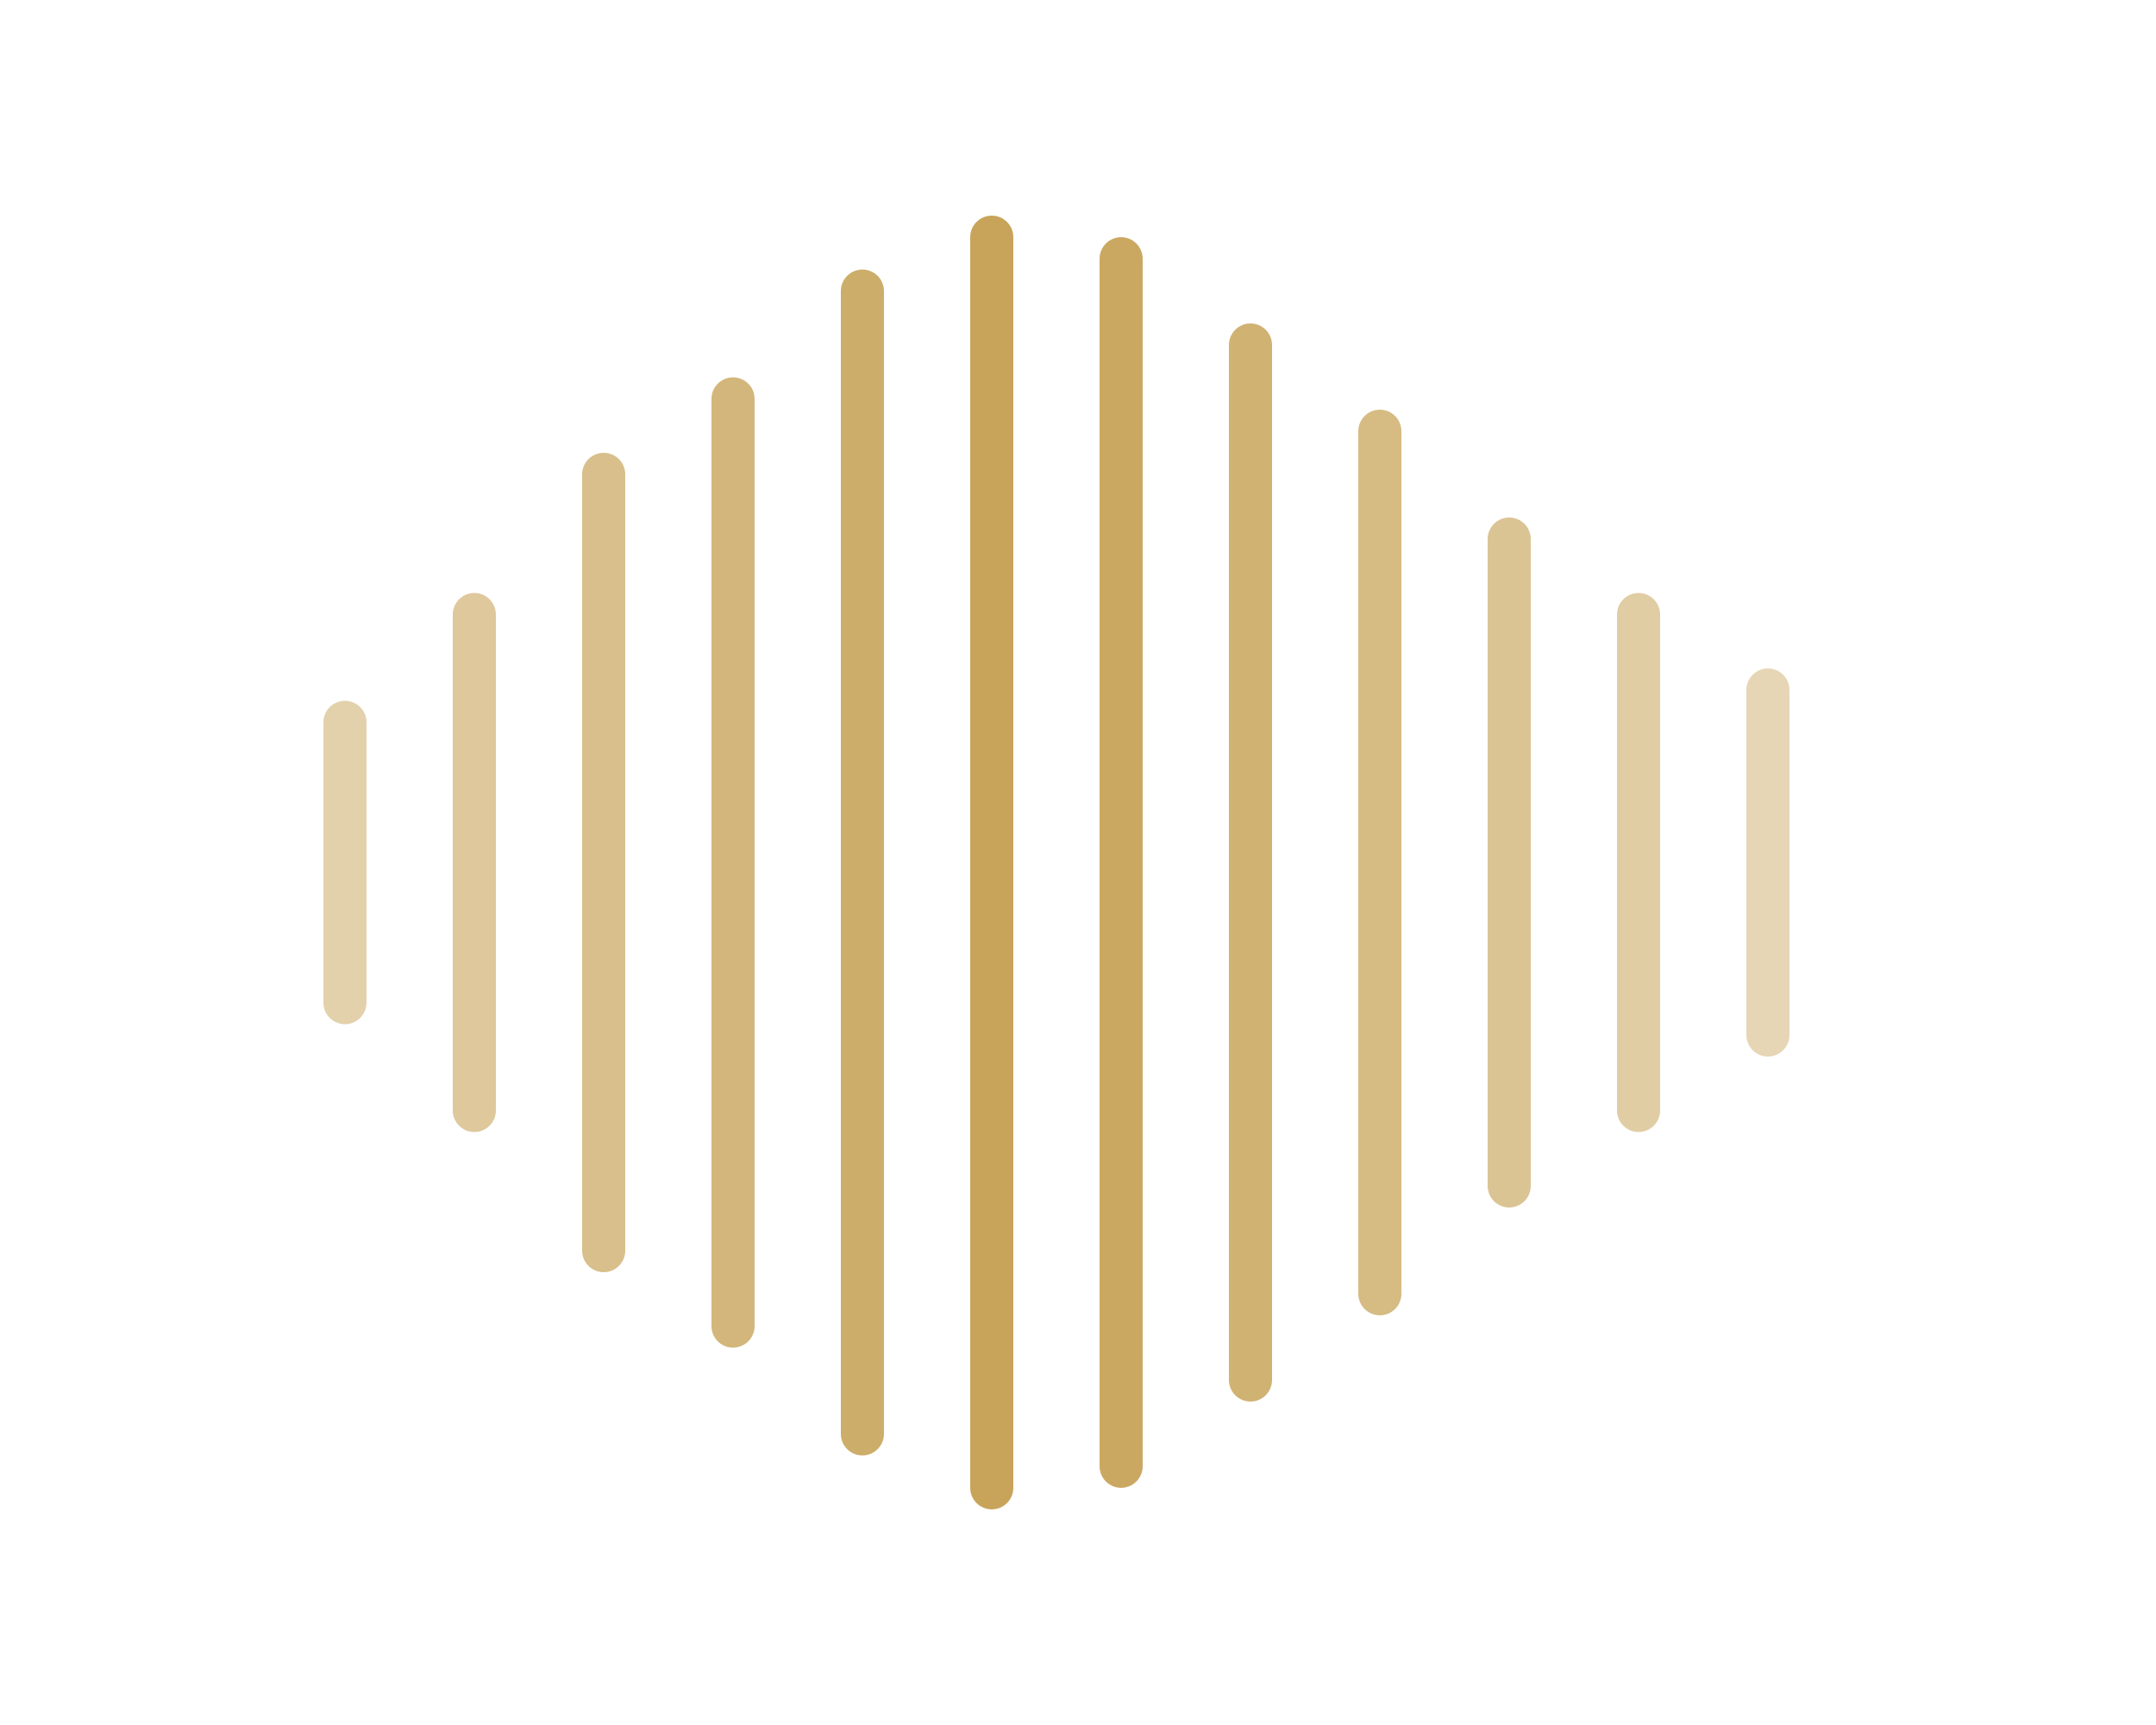
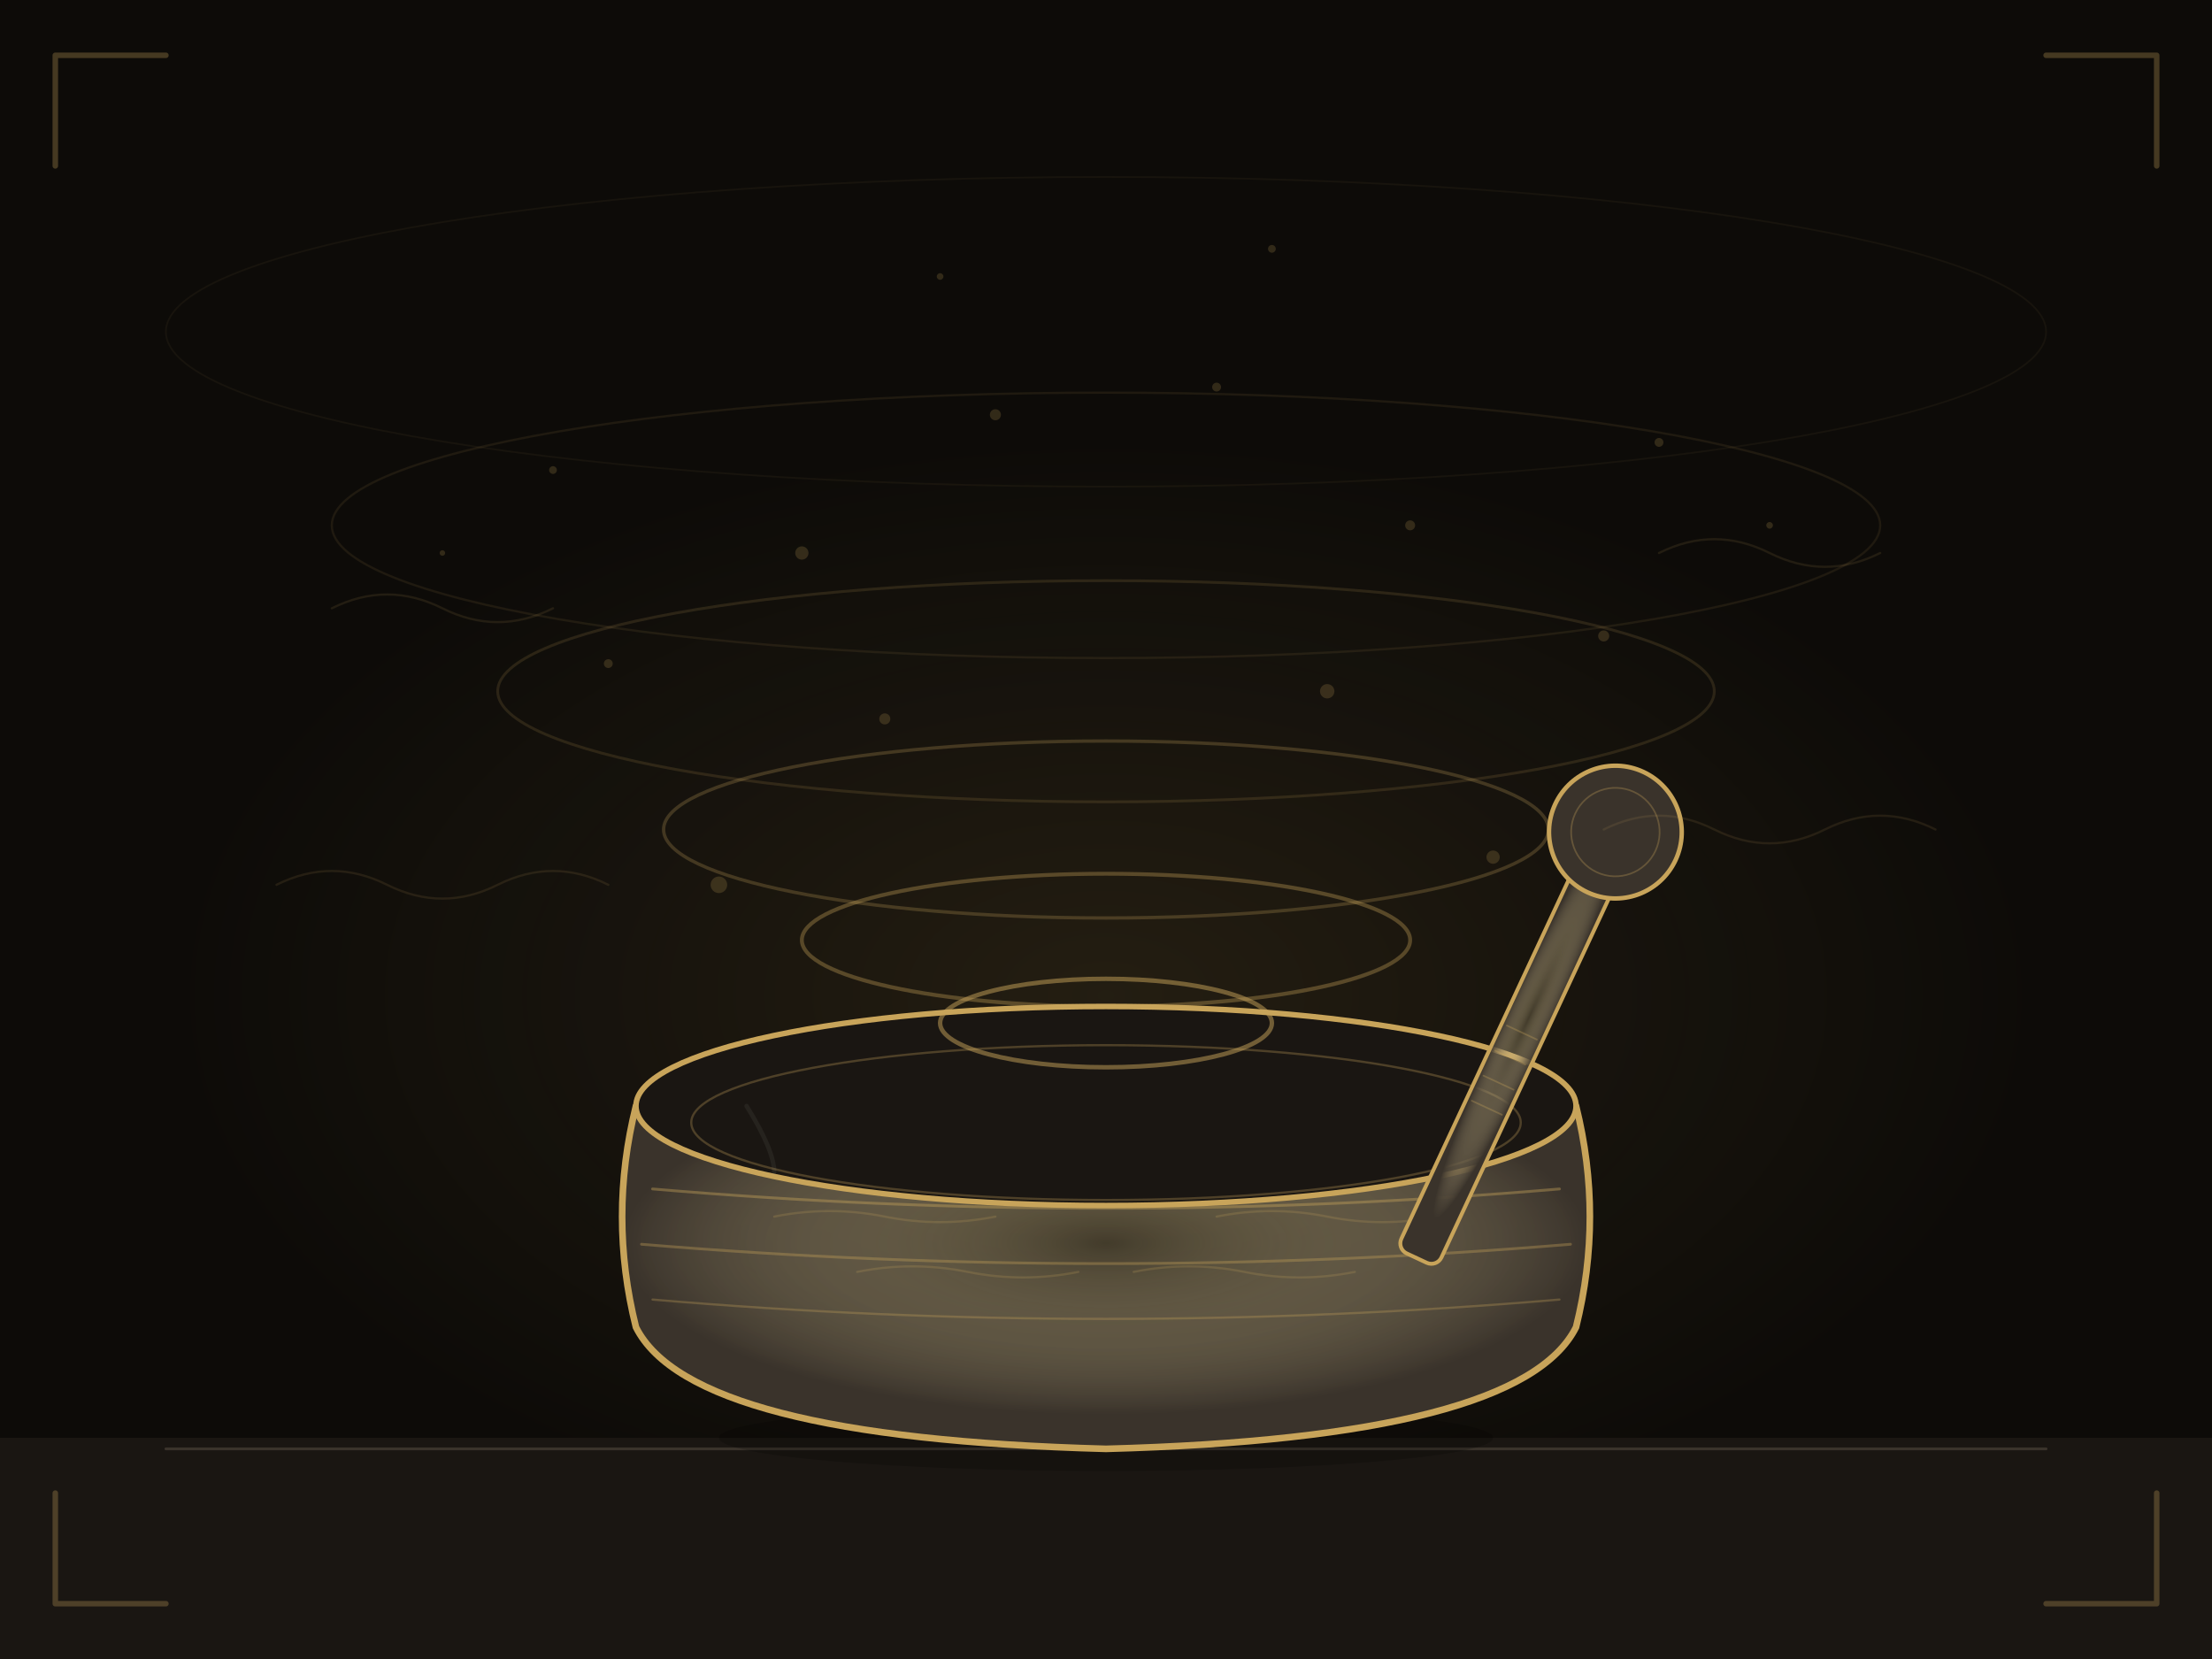
- <svg xmlns="http://www.w3.org/2000/svg" viewBox="0 0 200 160">
-   <rect x="30" y="65" width="4" height="30" rx="2" fill="#c8a45a" opacity="0.5" />
-   <rect x="42" y="55" width="4" height="50" rx="2" fill="#c8a45a" opacity="0.6" />
-   <rect x="54" y="42" width="4" height="76" rx="2" fill="#c8a45a" opacity="0.7" />
-   <rect x="66" y="35" width="4" height="90" rx="2" fill="#c8a45a" opacity="0.8" />
-   <rect x="78" y="25" width="4" height="110" rx="2" fill="#c8a45a" opacity="0.9" />
-   <rect x="90" y="20" width="4" height="120" rx="2" fill="#c8a45a" opacity="1" />
-   <rect x="102" y="22" width="4" height="116" rx="2" fill="#c8a45a" opacity="0.95" />
-   <rect x="114" y="30" width="4" height="100" rx="2" fill="#c8a45a" opacity="0.85" />
-   <rect x="126" y="38" width="4" height="84" rx="2" fill="#c8a45a" opacity="0.75" />
-   <rect x="138" y="48" width="4" height="64" rx="2" fill="#c8a45a" opacity="0.65" />
-   <rect x="150" y="55" width="4" height="50" rx="2" fill="#c8a45a" opacity="0.55" />
-   <rect x="162" y="62" width="4" height="36" rx="2" fill="#c8a45a" opacity="0.45" />
+ <svg xmlns="http://www.w3.org/2000/svg" viewBox="0 0 400 300" stroke-linecap="round" stroke-linejoin="round">
+   <defs>
+     <radialGradient id="bowlGrad" cx="50%" cy="40%" r="50%">
+       <stop offset="0%" stop-color="#e8d5a3" stop-opacity="0.2" />
+       <stop offset="100%" stop-color="#3a332b" />
+     </radialGradient>
+     <radialGradient id="soundGlow" cx="50%" cy="50%" r="50%">
+       <stop offset="0%" stop-color="#c8a45a" stop-opacity="0.12" />
+       <stop offset="100%" stop-color="#c8a45a" stop-opacity="0" />
+     </radialGradient>
+   </defs>
+   <rect width="400" height="300" fill="#0d0b08" />
+   <ellipse cx="200" cy="180" rx="170" ry="100" fill="url(#soundGlow)" />
+   <rect x="0" y="260" width="400" height="40" fill="#1a1612" />
+   <line x1="30" y1="262" x2="370" y2="262" stroke="#3a332b" stroke-width="0.5" />
+   <ellipse cx="200" cy="260" rx="70" ry="6" fill="#000" opacity="0.2" />
+   <path d="M115,200 Q110,220 115,240 Q125,260 200,262 Q275,260 285,240 Q290,220 285,200Z" fill="url(#bowlGrad)" stroke="#c8a45a" stroke-width="1.2" />
+   <ellipse cx="200" cy="200" rx="85" ry="18" fill="#1a1612" stroke="#c8a45a" stroke-width="1" />
+   <ellipse cx="200" cy="203" rx="75" ry="14" fill="none" stroke="#c8a45a" stroke-width="0.4" opacity="0.3" />
+   <path d="M118,215 Q200,222 282,215" fill="none" stroke="#c8a45a" stroke-width="0.5" opacity="0.4" />
+   <path d="M116,225 Q200,232 284,225" fill="none" stroke="#c8a45a" stroke-width="0.5" opacity="0.35" />
+   <path d="M118,235 Q200,242 282,235" fill="none" stroke="#c8a45a" stroke-width="0.4" opacity="0.3" />
+   <g stroke="#c8a45a" fill="none" opacity="0.2" stroke-width="0.4">
+     <path d="M140,220 Q150,218 160,220 Q170,222 180,220" />
+     <path d="M220,220 Q230,218 240,220 Q250,222 260,220" />
+     <path d="M155,230 Q165,228 175,230 Q185,232 195,230" />
+     <path d="M205,230 Q215,228 225,230 Q235,232 245,230" />
+   </g>
+   <path d="M135,200 Q140,208 140,212" stroke="#ede8dd" stroke-width="0.8" fill="none" opacity="0.06" />
+   <g transform="translate(290,155) rotate(25)">
+     <rect x="-4" y="0" width="8" height="80" rx="2" fill="url(#bowlGrad)" stroke="#c8a45a" stroke-width="0.7" />
+     <g stroke="#c8a45a" stroke-width="0.3" opacity="0.3">
+       <line x1="-3" y1="35" x2="3" y2="35" />
+       <line x1="-3" y1="40" x2="3" y2="40" />
+       <line x1="-3" y1="45" x2="3" y2="45" />
+       <line x1="-3" y1="50" x2="3" y2="50" />
+     </g>
+     <circle cx="0" cy="-5" r="12" fill="#3a332b" stroke="#c8a45a" stroke-width="0.8" />
+     <circle cx="0" cy="-5" r="8" fill="none" stroke="#c8a45a" stroke-width="0.3" opacity="0.3" />
+   </g>
+   <g fill="none" stroke="#c8a45a">
+     <ellipse cx="200" cy="185" rx="30" ry="8" stroke-width="0.8" opacity="0.5" />
+     <ellipse cx="200" cy="170" rx="55" ry="12" stroke-width="0.7" opacity="0.35" />
+     <ellipse cx="200" cy="150" rx="80" ry="16" stroke-width="0.6" opacity="0.25" />
+     <ellipse cx="200" cy="125" rx="110" ry="20" stroke-width="0.5" opacity="0.15" />
+     <ellipse cx="200" cy="95" rx="140" ry="24" stroke-width="0.4" opacity="0.1" />
+     <ellipse cx="200" cy="60" rx="170" ry="28" stroke-width="0.3" opacity="0.06" />
+   </g>
+   <g fill="#c8a45a" opacity="0.2">
+     <circle cx="130" cy="160" r="1.5" />
+     <circle cx="270" cy="155" r="1.2" />
+     <circle cx="160" cy="130" r="1" />
+     <circle cx="240" cy="125" r="1.3" />
+     <circle cx="110" cy="120" r="0.8" />
+     <circle cx="290" cy="115" r="1" />
+     <circle cx="145" cy="100" r="1.2" />
+     <circle cx="255" cy="95" r="0.9" />
+     <circle cx="180" cy="75" r="1" />
+     <circle cx="220" cy="70" r="0.8" />
+     <circle cx="100" cy="85" r="0.7" />
+     <circle cx="300" cy="80" r="0.8" />
+     <circle cx="170" cy="50" r="0.6" />
+     <circle cx="230" cy="45" r="0.7" />
+     <circle cx="80" cy="100" r="0.5" />
+     <circle cx="320" cy="95" r="0.6" />
+   </g>
+   <g fill="none" stroke="#c8a45a" stroke-width="0.4" opacity="0.12">
+     <path d="M50,160 Q60,155 70,160 Q80,165 90,160 Q100,155 110,160" />
+     <path d="M290,150 Q300,145 310,150 Q320,155 330,150 Q340,145 350,150" />
+     <path d="M60,110 Q70,105 80,110 Q90,115 100,110" />
+     <path d="M300,100 Q310,95 320,100 Q330,105 340,100" />
+   </g>
+   <path d="M10,10 L30,10 M10,10 L10,30" stroke="#c8a45a" stroke-width="1" opacity="0.3" />
+   <path d="M390,10 L370,10 M390,10 L390,30" stroke="#c8a45a" stroke-width="1" opacity="0.3" />
+   <path d="M10,290 L30,290 M10,290 L10,270" stroke="#c8a45a" stroke-width="1" opacity="0.3" />
+   <path d="M390,290 L370,290 M390,290 L390,270" stroke="#c8a45a" stroke-width="1" opacity="0.3" />
</svg>
